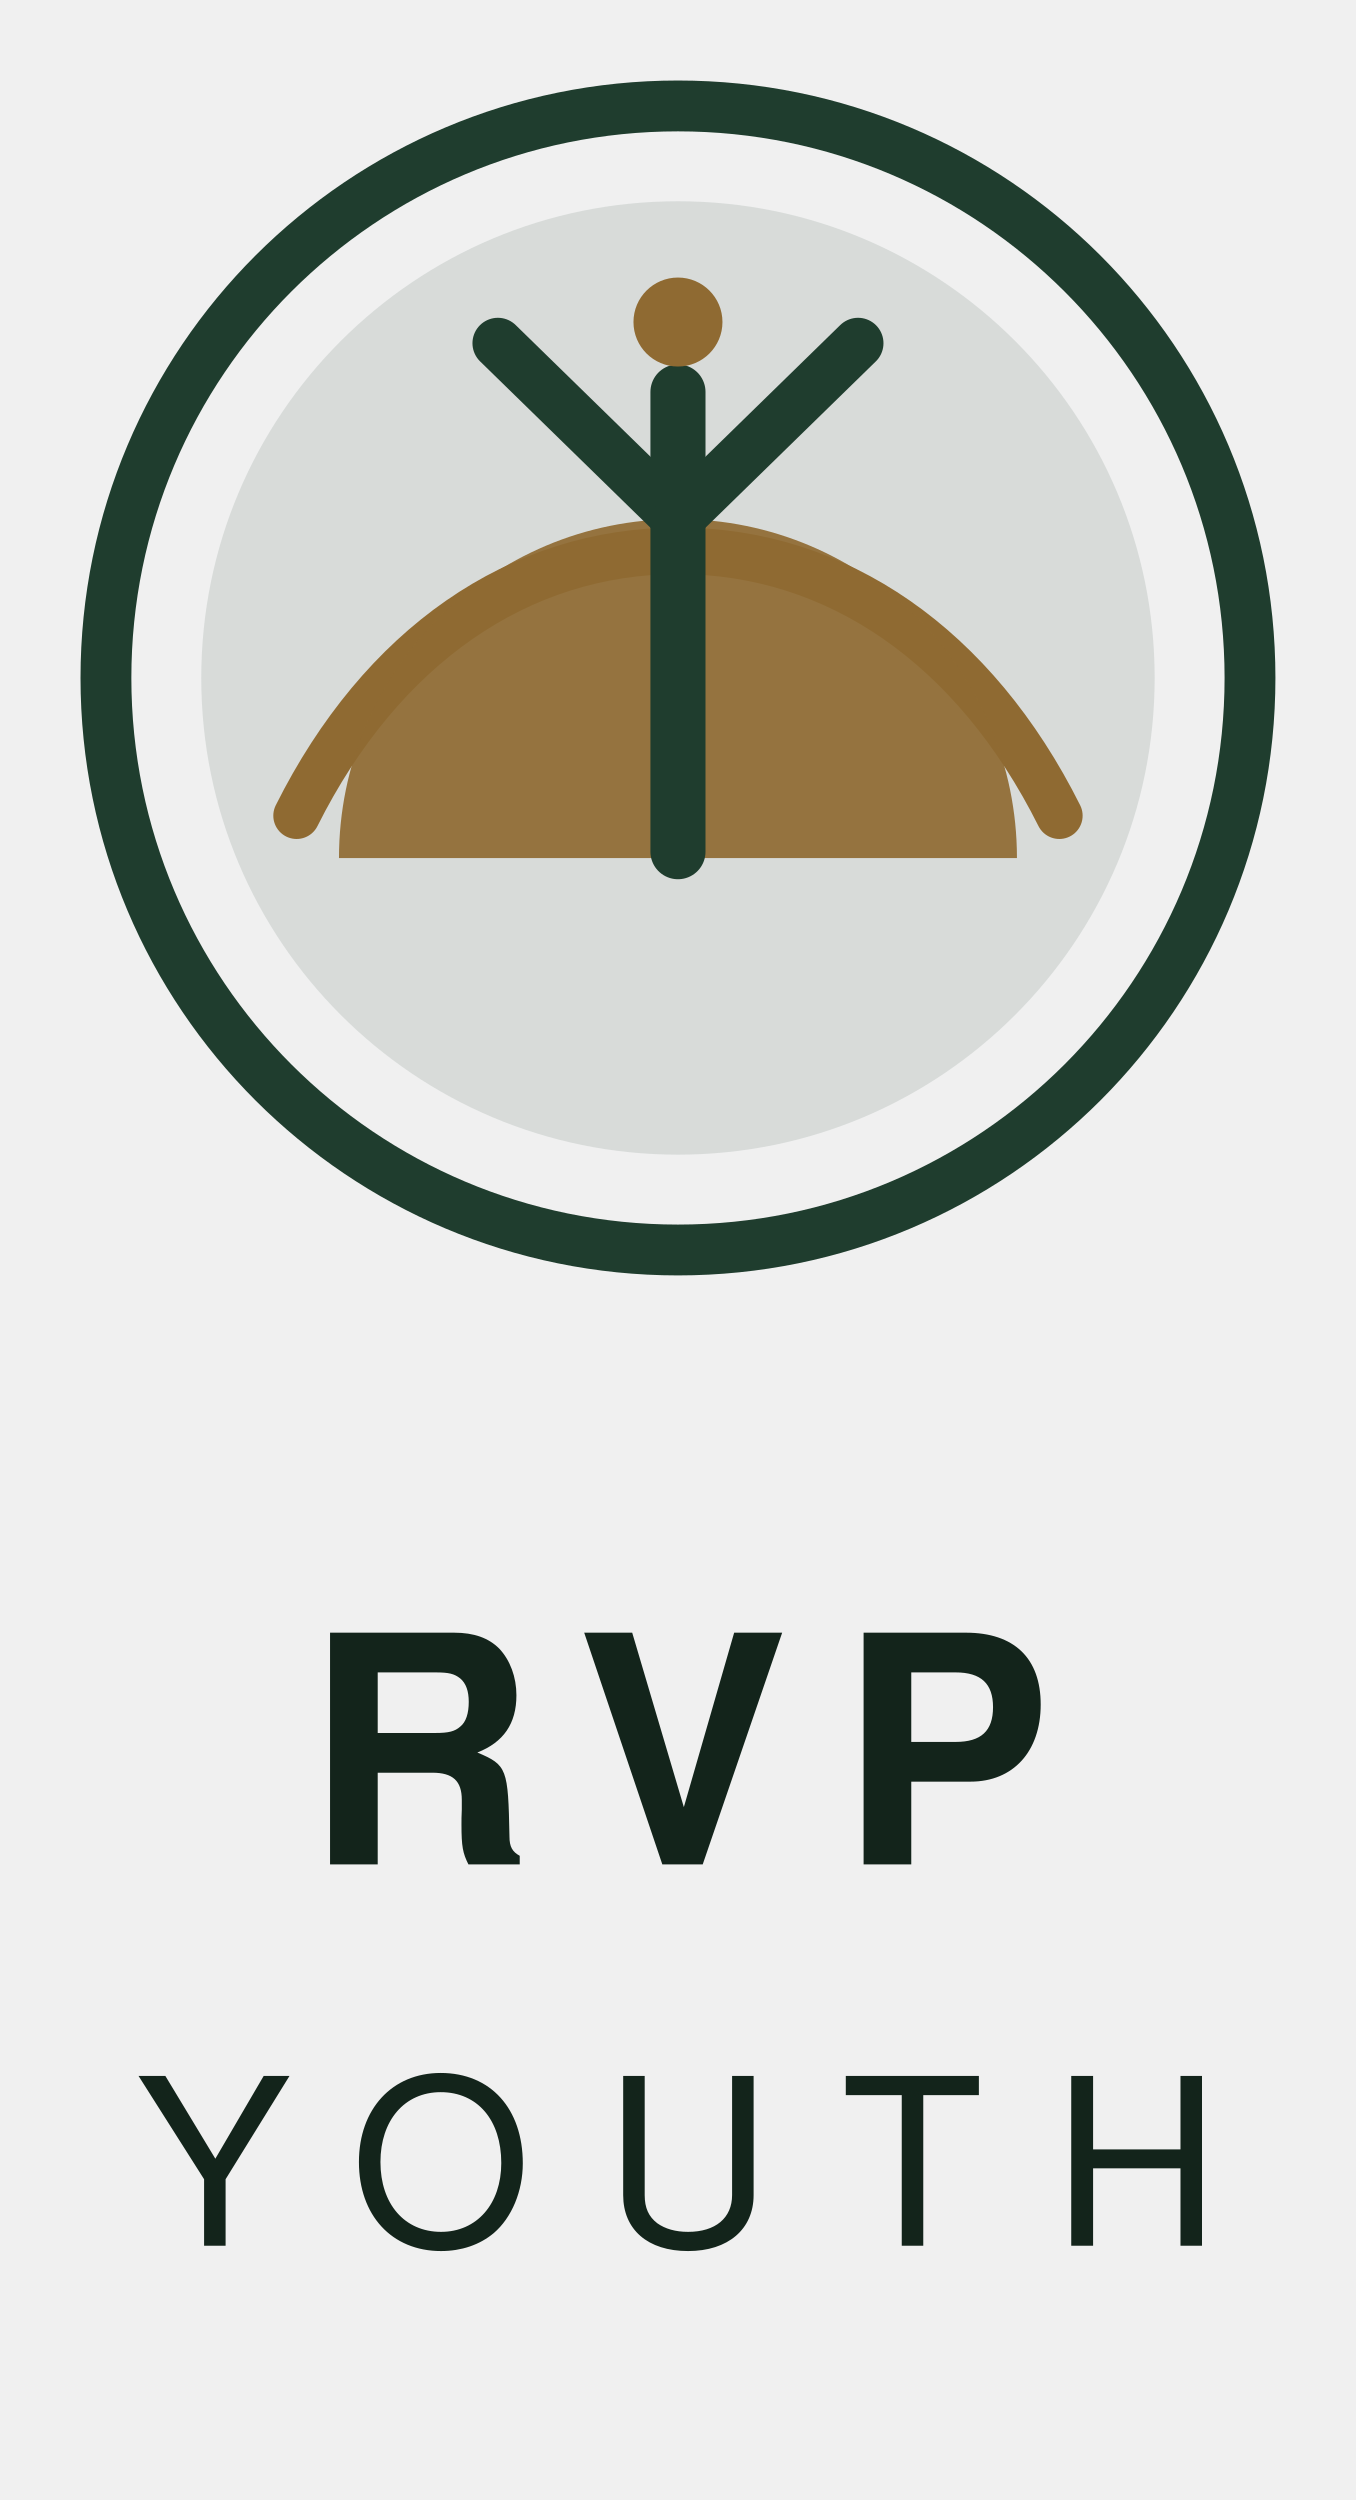
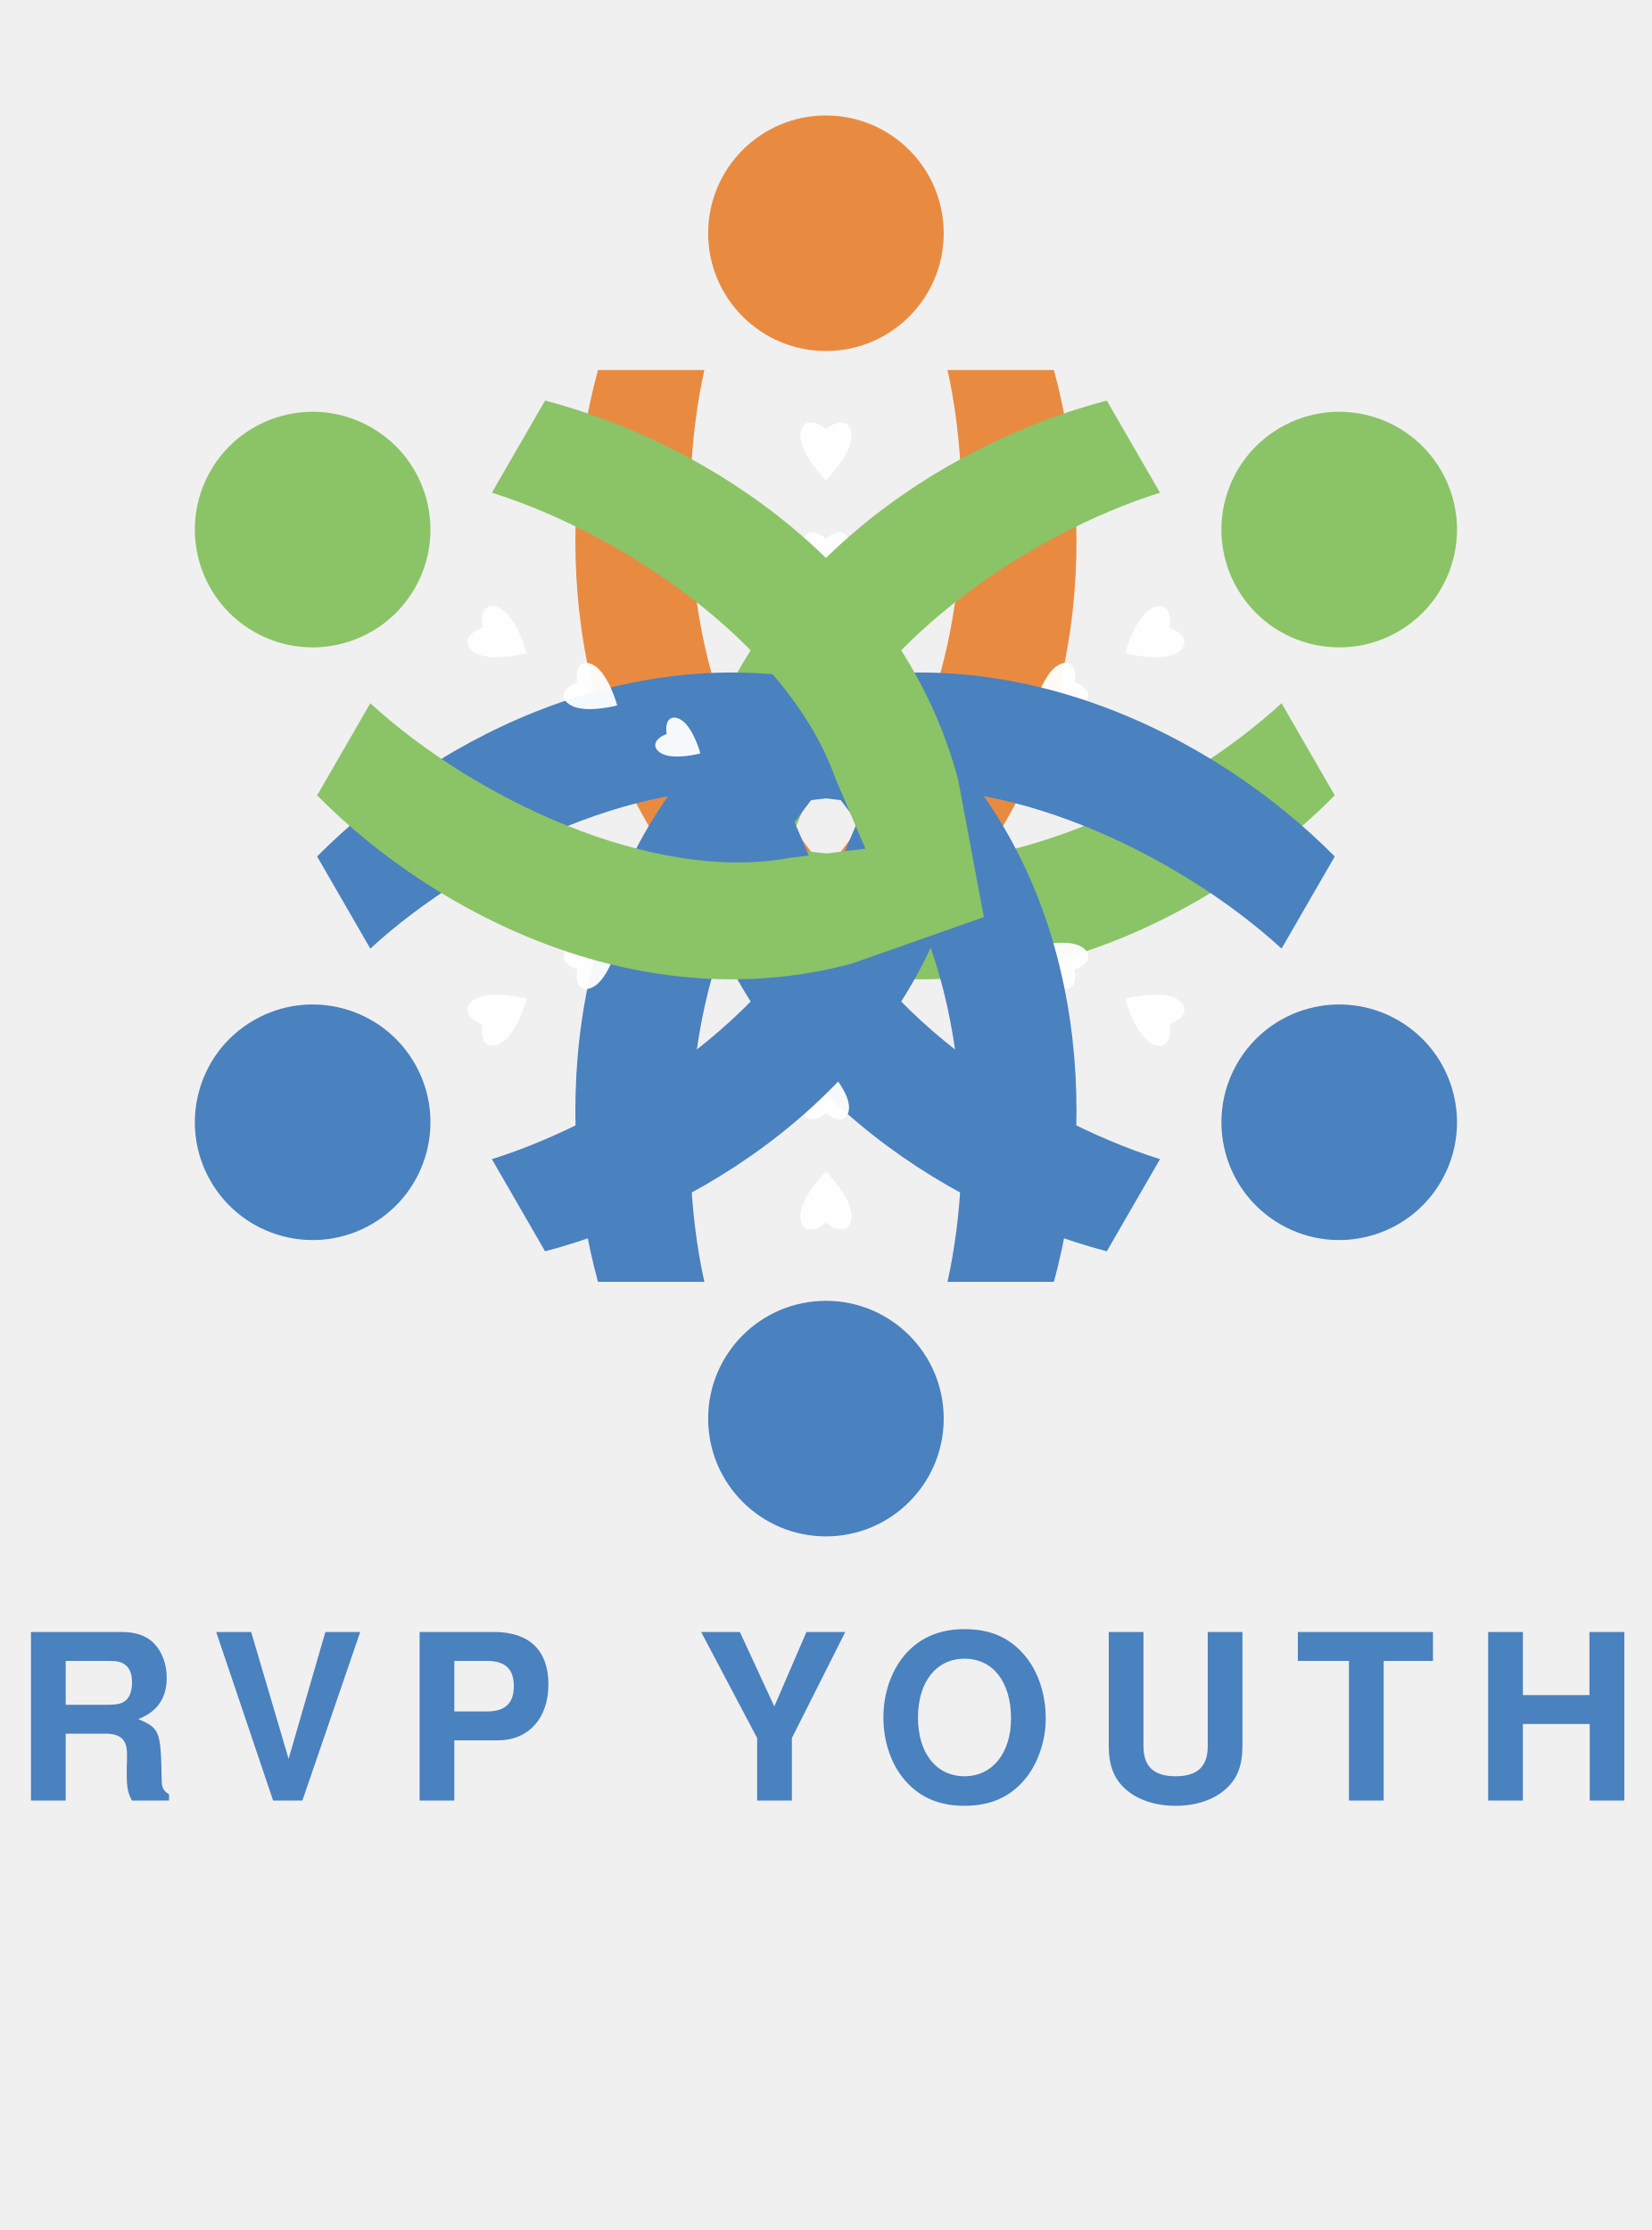
- <svg xmlns="http://www.w3.org/2000/svg" viewBox="0 0 64 118" role="img" aria-label="RVP Youth">
-   <circle cx="32" cy="32" r="27" fill="none" stroke="#1f3d2e" stroke-width="2.4" />
-   <circle cx="32" cy="32" r="22.5" fill="#1f3d2e" opacity="0.12" />
-   <path d="M14 38.5 C18 30.5 24.5 26 32 26 C39.5 26 46 30.5 50 38.5" fill="none" stroke="#8f6a32" stroke-width="2.2" stroke-linecap="round" />
-   <path d="M16 40.5 A16 16 0 0 1 48 40.5" fill="#8f6a32" opacity="0.92" />
-   <path d="M32 40.2 V18.5" stroke="#1f3d2e" stroke-width="2.6" stroke-linecap="round" />
-   <path d="M32 24.5 L23.5 16.2" stroke="#1f3d2e" stroke-width="2.4" stroke-linecap="round" />
-   <path d="M32 24.5 L40.5 16.2" stroke="#1f3d2e" stroke-width="2.4" stroke-linecap="round" />
-   <circle cx="32" cy="15.2" r="2.1" fill="#8f6a32" />
-   <text x="32" y="88" text-anchor="middle" fill="#13241b" font-family="ui-sans-serif, system-ui, Helvetica, Arial, sans-serif" font-size="15" font-weight="700" letter-spacing="2.4">RVP</text>
-   <text x="32" y="106" text-anchor="middle" fill="#13241b" font-family="ui-sans-serif, system-ui, Helvetica, Arial, sans-serif" font-size="11" font-weight="500" letter-spacing="3.4">YOUTH</text>
+ <svg xmlns="http://www.w3.org/2000/svg" viewBox="0 0 200 270" role="img" aria-label="RVP Youth">
+   <g transform="translate(100 100) scale(0.92) rotate(0)">
+     <g fill="#E88B41">
+       <circle cx="0" cy="-78" r="15.5" />
+       <path d="M-30,-60 C-36,-38 -34,-8 -14,12 L0,24 L14,12 C34,-8 36,-38 30,-60                L16,-60 C20,-42 18,-16 6,-2 L0,6 L-6,-2 C-18,-16 -20,-42 -16,-60 Z" />
+       <g fill="#ffffff" opacity="0.95">
+         <path transform="translate(0 -48) scale(0.42)" d="M0,6 C0,6 -8,-2 -8,-8 C-8,-12 -5,-14 0,-10 C5,-14 8,-12 8,-8 C8,-2 0,6 0,6Z" />
+         <path transform="translate(0 -34) scale(0.38)" d="M0,6 C0,6 -8,-2 -8,-8 C-8,-12 -5,-14 0,-10 C5,-14 8,-12 8,-8 C8,-2 0,6 0,6Z" />
+         <path transform="translate(0 -21) scale(0.32)" d="M0,6 C0,6 -8,-2 -8,-8 C-8,-12 -5,-14 0,-10 C5,-14 8,-12 8,-8 C8,-2 0,6 0,6Z" />
+       </g>
+     </g>
+   </g>
+   <g transform="translate(100 100) scale(0.92) rotate(60)">
+     <g fill="#8BC367">
+       <circle cx="0" cy="-78" r="15.5" />
+       <path d="M-30,-60 C-36,-38 -34,-8 -14,12 L0,24 L14,12 C34,-8 36,-38 30,-60                L16,-60 C20,-42 18,-16 6,-2 L0,6 L-6,-2 C-18,-16 -20,-42 -16,-60 Z" />
+       <g fill="#ffffff" opacity="0.95">
+         <path transform="translate(0 -48) scale(0.42)" d="M0,6 C0,6 -8,-2 -8,-8 C-8,-12 -5,-14 0,-10 C5,-14 8,-12 8,-8 C8,-2 0,6 0,6Z" />
+         <path transform="translate(0 -34) scale(0.38)" d="M0,6 C0,6 -8,-2 -8,-8 C-8,-12 -5,-14 0,-10 C5,-14 8,-12 8,-8 C8,-2 0,6 0,6Z" />
+         <path transform="translate(0 -21) scale(0.32)" d="M0,6 C0,6 -8,-2 -8,-8 C-8,-12 -5,-14 0,-10 C5,-14 8,-12 8,-8 C8,-2 0,6 0,6Z" />
+       </g>
+     </g>
+   </g>
+   <g transform="translate(100 100) scale(0.92) rotate(120)">
+     <g fill="#4A81BF">
+       <circle cx="0" cy="-78" r="15.5" />
+       <path d="M-30,-60 C-36,-38 -34,-8 -14,12 L0,24 L14,12 C34,-8 36,-38 30,-60                L16,-60 C20,-42 18,-16 6,-2 L0,6 L-6,-2 C-18,-16 -20,-42 -16,-60 Z" />
+       <g fill="#ffffff" opacity="0.95">
+         <path transform="translate(0 -48) scale(0.42)" d="M0,6 C0,6 -8,-2 -8,-8 C-8,-12 -5,-14 0,-10 C5,-14 8,-12 8,-8 C8,-2 0,6 0,6Z" />
+         <path transform="translate(0 -34) scale(0.38)" d="M0,6 C0,6 -8,-2 -8,-8 C-8,-12 -5,-14 0,-10 C5,-14 8,-12 8,-8 C8,-2 0,6 0,6Z" />
+         <path transform="translate(0 -21) scale(0.32)" d="M0,6 C0,6 -8,-2 -8,-8 C-8,-12 -5,-14 0,-10 C5,-14 8,-12 8,-8 C8,-2 0,6 0,6Z" />
+       </g>
+     </g>
+   </g>
+   <g transform="translate(100 100) scale(0.92) rotate(180)">
+     <g fill="#4A81BF">
+       <circle cx="0" cy="-78" r="15.5" />
+       <path d="M-30,-60 C-36,-38 -34,-8 -14,12 L0,24 L14,12 C34,-8 36,-38 30,-60                L16,-60 C20,-42 18,-16 6,-2 L0,6 L-6,-2 C-18,-16 -20,-42 -16,-60 Z" />
+       <g fill="#ffffff" opacity="0.95">
+         <path transform="translate(0 -48) scale(0.42)" d="M0,6 C0,6 -8,-2 -8,-8 C-8,-12 -5,-14 0,-10 C5,-14 8,-12 8,-8 C8,-2 0,6 0,6Z" />
+         <path transform="translate(0 -34) scale(0.38)" d="M0,6 C0,6 -8,-2 -8,-8 C-8,-12 -5,-14 0,-10 C5,-14 8,-12 8,-8 C8,-2 0,6 0,6Z" />
+         <path transform="translate(0 -21) scale(0.32)" d="M0,6 C0,6 -8,-2 -8,-8 C-8,-12 -5,-14 0,-10 C5,-14 8,-12 8,-8 C8,-2 0,6 0,6Z" />
+       </g>
+     </g>
+   </g>
+   <g transform="translate(100 100) scale(0.92) rotate(240)">
+     <g fill="#4A81BF">
+       <circle cx="0" cy="-78" r="15.5" />
+       <path d="M-30,-60 C-36,-38 -34,-8 -14,12 L0,24 L14,12 C34,-8 36,-38 30,-60                L16,-60 C20,-42 18,-16 6,-2 L0,6 L-6,-2 C-18,-16 -20,-42 -16,-60 Z" />
+       <g fill="#ffffff" opacity="0.95">
+         <path transform="translate(0 -48) scale(0.42)" d="M0,6 C0,6 -8,-2 -8,-8 C-8,-12 -5,-14 0,-10 C5,-14 8,-12 8,-8 C8,-2 0,6 0,6Z" />
+         <path transform="translate(0 -34) scale(0.38)" d="M0,6 C0,6 -8,-2 -8,-8 C-8,-12 -5,-14 0,-10 C5,-14 8,-12 8,-8 C8,-2 0,6 0,6Z" />
+         <path transform="translate(0 -21) scale(0.32)" d="M0,6 C0,6 -8,-2 -8,-8 C-8,-12 -5,-14 0,-10 C5,-14 8,-12 8,-8 C8,-2 0,6 0,6Z" />
+       </g>
+     </g>
+   </g>
+   <g transform="translate(100 100) scale(0.92) rotate(300)">
+     <g fill="#8BC367">
+       <circle cx="0" cy="-78" r="15.5" />
+       <path d="M-30,-60 C-36,-38 -34,-8 -14,12 L0,24 L14,12 C34,-8 36,-38 30,-60                L16,-60 C20,-42 18,-16 6,-2 L0,6 L-6,-2 C-18,-16 -20,-42 -16,-60 Z" />
+       <g fill="#ffffff" opacity="0.95">
+         <path transform="translate(0 -48) scale(0.42)" d="M0,6 C0,6 -8,-2 -8,-8 C-8,-12 -5,-14 0,-10 C5,-14 8,-12 8,-8 C8,-2 0,6 0,6Z" />
+         <path transform="translate(0 -34) scale(0.38)" d="M0,6 C0,6 -8,-2 -8,-8 C-8,-12 -5,-14 0,-10 C5,-14 8,-12 8,-8 C8,-2 0,6 0,6Z" />
+         <path transform="translate(0 -21) scale(0.32)" d="M0,6 C0,6 -8,-2 -8,-8 C-8,-12 -5,-14 0,-10 C5,-14 8,-12 8,-8 C8,-2 0,6 0,6Z" />
+       </g>
+     </g>
+   </g>
+   <text x="100" y="218" text-anchor="middle" fill="#4A81BF" font-family="Montserrat, ui-sans-serif, system-ui, 'Segoe UI', Helvetica, Arial, sans-serif" font-size="28" font-weight="800" letter-spacing="4.5">RVP YOUTH</text>
</svg>
